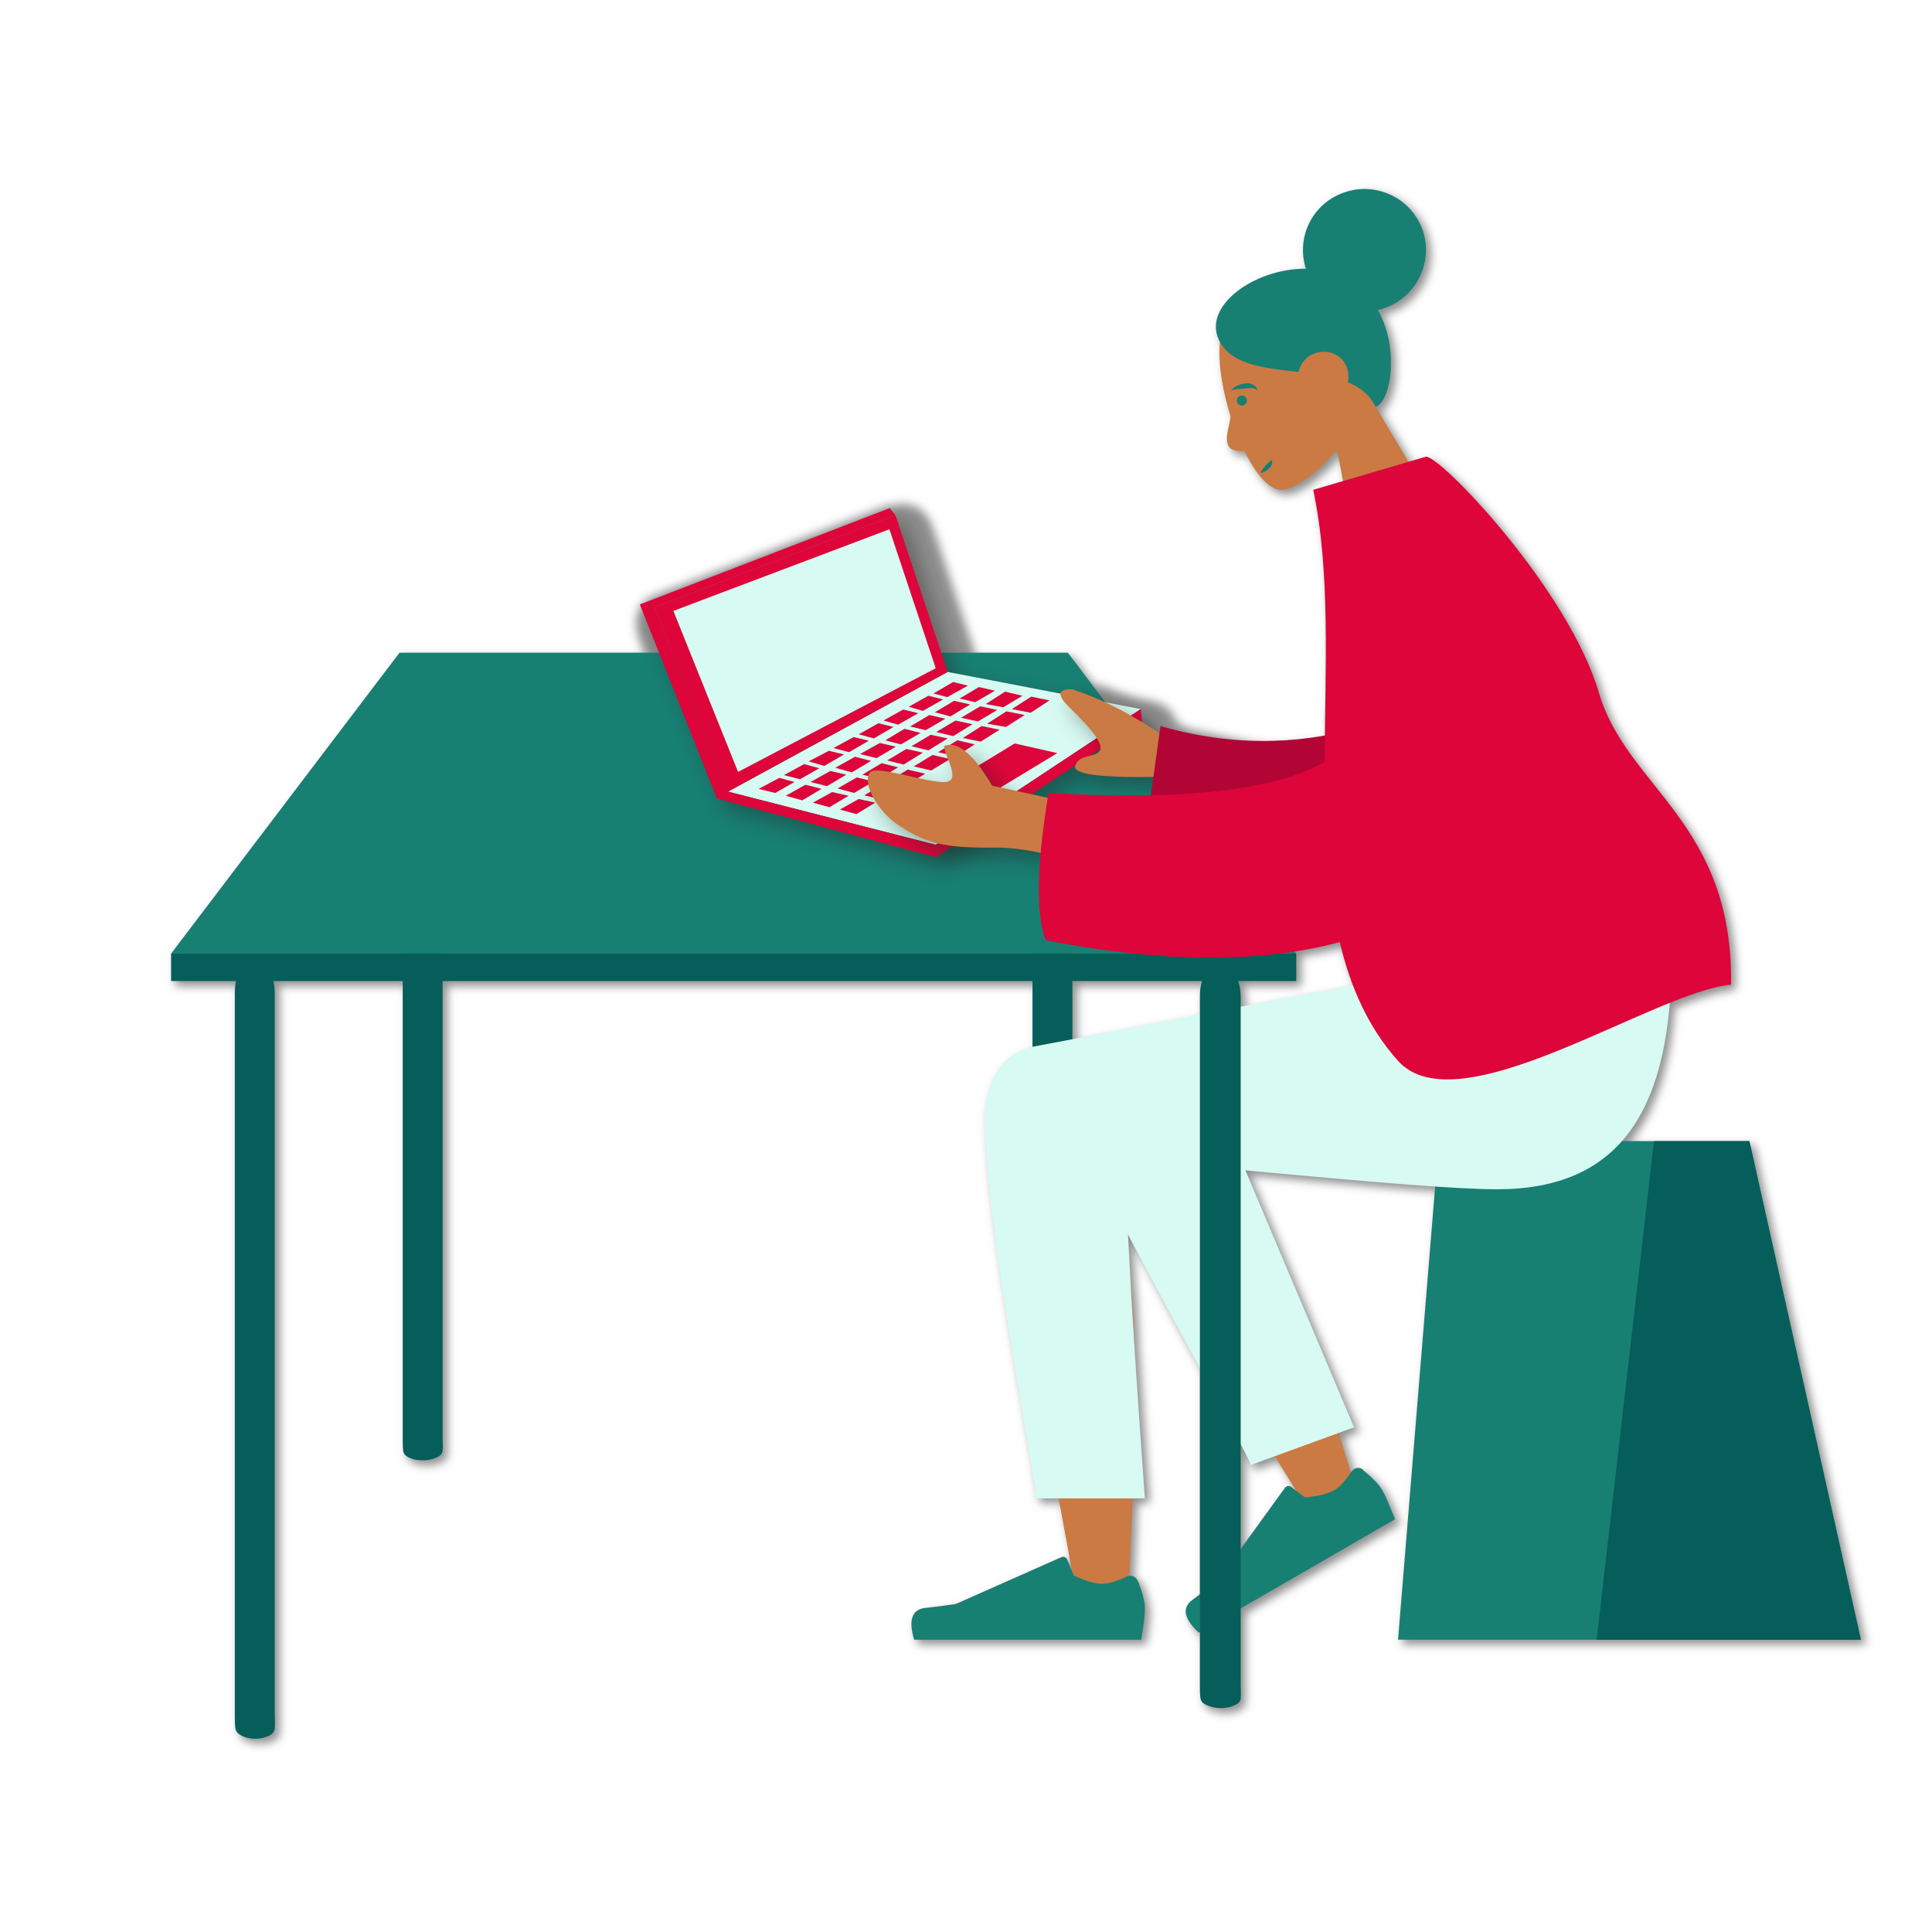
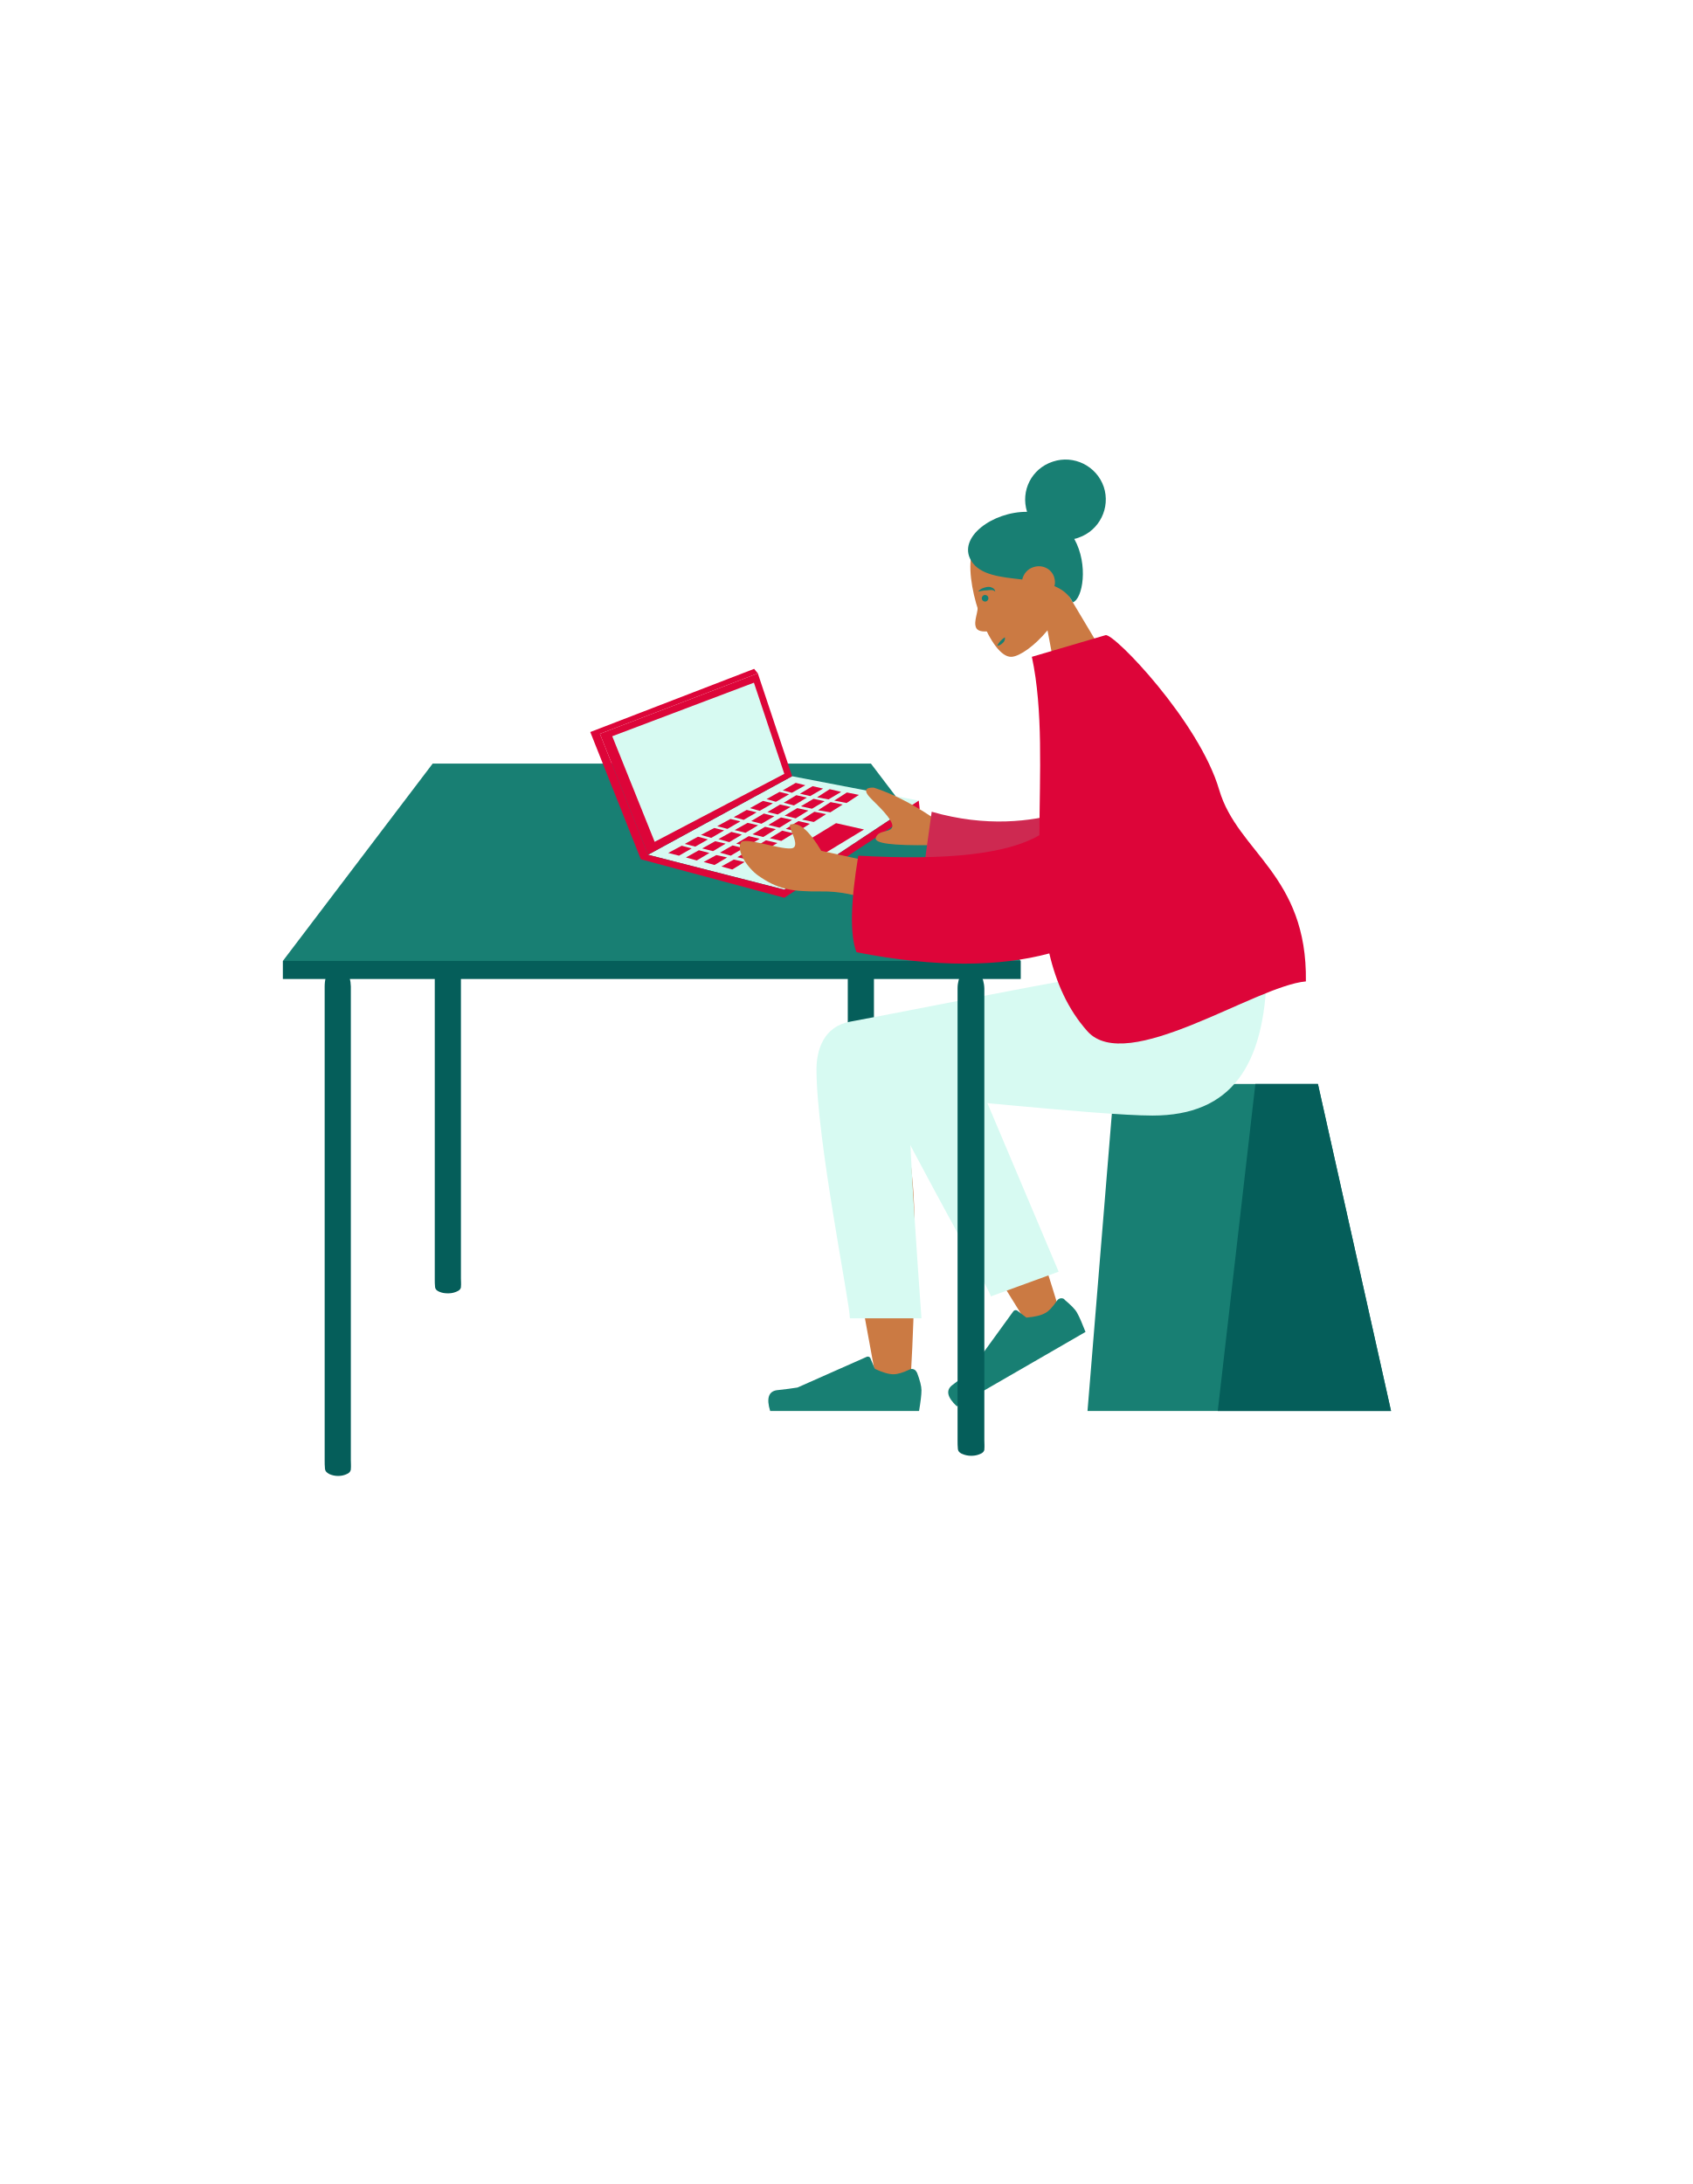
- <svg xmlns="http://www.w3.org/2000/svg" fill="none" height="60" viewBox="0 0 60 60" width="60">
-   <filter id="a" color-interpolation-filters="sRGB" filterUnits="userSpaceOnUse" height="77.57" width="61.1" x="-.142" y="-23.142">
-     <feFlood flood-opacity="0" result="BackgroundImageFix" />
-     <feColorMatrix in="SourceAlpha" result="hardAlpha" type="matrix" values="0 0 0 0 0 0 0 0 0 0 0 0 0 0 0 0 0 0 127 0" />
-     <feOffset dx=".142" dy=".142" />
-     <feGaussianBlur stdDeviation=".142" />
-     <feColorMatrix type="matrix" values="0 0 0 0 0.129 0 0 0 0 0.129 0 0 0 0 0.129 0 0 0 0.5 0" />
-     <feBlend in2="BackgroundImageFix" mode="normal" result="effect1_dropShadow_172_61995" />
-     <feBlend in="SourceGraphic" in2="effect1_dropShadow_172_61995" mode="normal" result="shape" />
-   </filter>
-   <filter id="b" color-interpolation-filters="sRGB" filterUnits="userSpaceOnUse" height="12.133" width="16.89" x="19.549" y="15.458">
-     <feFlood flood-opacity="0" result="BackgroundImageFix" />
-     <feColorMatrix in="SourceAlpha" result="hardAlpha" type="matrix" values="0 0 0 0 0 0 0 0 0 0 0 0 0 0 0 0 0 0 127 0" />
-     <feOffset dx=".323" dy=".323" />
-     <feGaussianBlur stdDeviation=".323" />
-     <feColorMatrix type="matrix" values="0 0 0 0 0.129 0 0 0 0 0.129 0 0 0 0 0.129 0 0 0 0.4 0" />
-     <feBlend in2="BackgroundImageFix" mode="normal" result="effect1_dropShadow_172_61995" />
-     <feBlend in="SourceGraphic" in2="effect1_dropShadow_172_61995" mode="normal" result="shape" />
-   </filter>
-   <filter id="c" color-interpolation-filters="sRGB" filterUnits="userSpaceOnUse" height="5.981" width="9.454" x="32.612" y="21.083">
-     <feFlood flood-opacity="0" result="BackgroundImageFix" />
-     <feColorMatrix in="SourceAlpha" result="hardAlpha" type="matrix" values="0 0 0 0 0 0 0 0 0 0 0 0 0 0 0 0 0 0 127 0" />
-     <feOffset dx=".323" dy=".323" />
-     <feGaussianBlur stdDeviation=".323" />
-     <feColorMatrix type="matrix" values="0 0 0 0 0.129 0 0 0 0 0.129 0 0 0 0 0.129 0 0 0 0.4 0" />
-     <feBlend in2="BackgroundImageFix" mode="normal" result="effect1_dropShadow_172_61995" />
-     <feBlend in="SourceGraphic" in2="effect1_dropShadow_172_61995" mode="normal" result="shape" />
-   </filter>
-   <filter id="d" color-interpolation-filters="sRGB" filterUnits="userSpaceOnUse" height="4.997" width="7.846" x="26.628" y="22.809">
-     <feFlood flood-opacity="0" result="BackgroundImageFix" />
-     <feColorMatrix in="SourceAlpha" result="hardAlpha" type="matrix" values="0 0 0 0 0 0 0 0 0 0 0 0 0 0 0 0 0 0 127 0" />
-     <feOffset dx=".323" dy=".323" />
-     <feGaussianBlur stdDeviation=".323" />
-     <feColorMatrix type="matrix" values="0 0 0 0 0.129 0 0 0 0 0.129 0 0 0 0 0.129 0 0 0 0.4 0" />
-     <feBlend in2="BackgroundImageFix" mode="normal" result="effect1_dropShadow_172_61995" />
-     <feBlend in="SourceGraphic" in2="effect1_dropShadow_172_61995" mode="normal" result="shape" />
-   </filter>
-   <clipPath id="e">
-     <path d="m0 0h60v60h-60z" />
-   </clipPath>
-   <g clip-path="url(#e)">
-     <g filter="url(#a)">
-       <g fill="#055e5a">
-         <path d="m13.12 23.46c-.342 0-.613.427-.613.954v.199.584.897 1.182 1.396 1.581 1.695 1.78 1.795 1.781 1.709 1.581 1.41 1.182.912.584c0 .128 0 .242.014.37.014.142.142.199.214.228.128.057.271.071.399.071.114 0 .228-.014.342-.057.071-.029.214-.071.256-.185.014-.014.014-.043.014-.071.014-.128 0-.256 0-.385 0-.185 0-.385 0-.57 0-.285 0-.584 0-.869 0-.37 0-.755 0-1.125 0-.442 0-.897 0-1.339 0-.499 0-1.011 0-1.51 0-.541 0-1.083 0-1.624 0-.57 0-1.14 0-1.709 0-.584 0-1.154 0-1.738 0-.57 0-1.154 0-1.724 0-.555 0-1.111 0-1.667 0-.527 0-1.04 0-1.567 0-.47 0-.94 0-1.425 0-.413 0-.812 0-1.225 0-.328 0-.655 0-.983 0-.242 0-.47 0-.712 0-.128 0-.256 0-.385 0-.014 0-.043 0-.057 0-.541-.285-.969-.627-.969z" />
-         <path d="m32.678 23.346c-.342 0-.613.427-.613.954v.199.584.897 1.182 1.396 1.581 1.695 1.781 1.795 1.78 1.709 1.581 1.41 1.182.912.584c0 .128 0 .242.014.37.014.142.142.199.214.228.128.057.271.071.399.071.114 0 .228-.014.342-.057.071-.029.214-.071.256-.185.014-.014.014-.043.014-.071.014-.128 0-.256 0-.385 0-.185 0-.385 0-.57 0-.285 0-.584 0-.869 0-.37 0-.755 0-1.125 0-.442 0-.897 0-1.339 0-.499 0-1.011 0-1.51 0-.541 0-1.083 0-1.624 0-.57 0-1.14 0-1.709 0-.584 0-1.154 0-1.738 0-.57 0-1.154 0-1.724 0-.556 0-1.111 0-1.667 0-.527 0-1.04 0-1.567 0-.47 0-.94 0-1.425 0-.413 0-.812 0-1.225 0-.328 0-.655 0-.983 0-.242 0-.47 0-.712 0-.128 0-.256 0-.385 0-.014 0-.043 0-.057 0-.556-.285-.969-.627-.969z" />
-         <path d="m7.906 29.77c-.342 0-.613.47-.613 1.054v.228.641.997 1.296 1.553 1.738 1.88 1.966 1.994 1.966 1.88 1.752 1.553 1.31 1.011.655c0 .142-0.0.271.014.413.014.157.142.214.214.256.128.057.271.085.399.085.114 0 .228-.014.342-.057.071-.029.214-.071.256-.2.014-.028.014-.043.014-.071.014-.142 0-.285 0-.427 0-.214 0-.427 0-.641 0-.328 0-.641 0-.969 0-.413 0-.841 0-1.254 0-.499 0-.997 0-1.482 0-.555 0-1.111 0-1.667 0-.598 0-1.211 0-1.809 0-.627 0-1.268 0-1.895 0-.641 0-1.282 0-1.923s0-1.282 0-1.909c0-.613 0-1.239 0-1.852 0-.584 0-1.154 0-1.738 0-.527 0-1.054 0-1.567 0-.456 0-.912 0-1.353 0-.37 0-.726 0-1.097 0-.256 0-.527 0-.783 0-.142 0-.285 0-.427 0-.014 0-.043 0-.057-.014-.584-.285-1.054-.627-1.054z" />
+ <svg xmlns="http://www.w3.org/2000/svg" height="320" viewBox="0 0 248 320" width="248">
+   <g fill="none" transform="translate(41.4444 67.33205)">
+     <g fill="#055e5a">
+       <path d="m24.154 54.425c-1.058 0-1.895 1.323-1.895 2.953v.617 1.808 2.776 3.659 4.319 4.892 5.245 5.51 5.553 5.51 5.289 4.892 4.363 3.659 2.821 1.807c0 .396 0 .749.044 1.146.044.44.441.617.661.705.397.176.838.22 1.234.22.353 0 .705-.044 1.058-.176.22-.088.661-.221.793-.573.044-.044.044-.132.044-.221.044-.396 0-.793 0-1.19 0-.573 0-1.19 0-1.763 0-.881 0-1.807 0-2.688 0-1.146 0-2.336 0-3.482 0-1.366 0-2.777 0-4.143 0-1.543 0-3.13 0-4.672 0-1.675 0-3.35 0-5.025 0-1.763 0-3.526 0-5.289 0-1.807 0-3.57 0-5.377 0-1.763 0-3.57 0-5.333 0-1.719 0-3.438 0-5.157 0-1.631 0-3.217 0-4.848 0-1.455 0-2.909 0-4.408 0-1.278 0-2.512 0-3.79 0-1.014 0-2.028 0-3.041 0-.75 0-1.455 0-2.204 0-.397 0-.794 0-1.19 0-.044 0-.132 0-.177 0-1.674-.881-2.997-1.939-2.997z" />
+       <path d="m84.67 54.073c-1.058 0-1.895 1.322-1.895 2.953v.617 1.807 2.777 3.658 4.319 4.893 5.245 5.509 5.554 5.509 5.289 4.892 4.364 3.658 2.821 1.807c0 .397 0 .749.044 1.146.044.441.441.617.661.705.397.177.837.221 1.234.221.353 0 .705-.044 1.058-.177.22-.088.661-.22.793-.573.044-.044.044-.132.044-.22.044-.397 0-.793 0-1.19 0-.573 0-1.19 0-1.763 0-.882 0-1.807 0-2.689 0-1.146 0-2.336 0-3.482 0-1.366 0-2.776 0-4.143 0-1.542 0-3.129 0-4.672 0-1.675 0-3.349 0-5.024 0-1.763 0-3.526 0-5.289 0-1.807 0-3.57 0-5.378 0-1.763 0-3.57 0-5.333 0-1.719 0-3.438 0-5.156 0-1.631 0-3.218 0-4.849 0-1.454 0-2.909 0-4.407 0-1.278 0-2.513 0-3.791 0-1.014 0-2.027 0-3.041 0-.749 0-1.454 0-2.204 0-.396 0-.793 0-1.19 0-.044 0-.132 0-.176 0-1.719-.881-2.997-1.939-2.997z" />
+       <path d="m8.022 73.951c-1.058 0-1.895 1.454-1.895 3.261v.705 1.984 3.085 4.011 4.804 5.377 5.818 6.083 6.17 6.083 5.818 5.421 4.804 4.055 3.129 2.028c0 .441 0 .837.044 1.278.044.485.441.661.661.793.397.177.837.265 1.234.265.353 0 .705-.044 1.058-.176.22-.089.661-.221.793-.617.044-.089.044-.133.044-.221.044-.441 0-.881 0-1.322 0-.661 0-1.322 0-1.983 0-1.014 0-1.984 0-2.998 0-1.278 0-2.6 0-3.878 0-1.543 0-3.086 0-4.584 0-1.719 0-3.438 0-5.157 0-1.851 0-3.746 0-5.597 0-1.94 0-3.923 0-5.862 0-1.984 0-3.967 0-5.951 0-1.983 0-3.966 0-5.906 0-1.895 0-3.834 0-5.73 0-1.807 0-3.57 0-5.377 0-1.631 0-3.261 0-4.848 0-1.41 0-2.821 0-4.187 0-1.146 0-2.248 0-3.394 0-.793 0-1.631 0-2.424 0-.441 0-.882 0-1.322 0-.044 0-.133 0-.177-.044-1.807-.881-3.261-1.939-3.261z" />
+     </g>
+     <path d="m0 73.466 21.95-28.914h64.218l21.949 28.914z" fill="#187f73" />
+     <path d="m108.118 73.466h-108.117v2.644h108.117z" fill="#055e5a" />
+     <path d="m151.663 91.493h-29.839l-3.923 47.91h44.473z" fill="#187f73" />
+     <path d="m151.663 91.493h-9.167l-5.51 47.91h25.388z" fill="#055e5a" />
+     <path d="m87.754 83.295c-3.173-1.895-8.506.529-8.506 3.262 0 8.198 7.493 46.719 7.845 49.188.397 2.424 4.584 3.085 4.804 0 .397-4.893 1.102-21.818.397-29.663-.308-3.218-.617-6.303-.926-9.08 3.923 7.096 9.961 17.19 18.16 30.368l4.451-2.027c-3.482-11.504-6.347-19.658-8.595-24.374-3.834-8.11-7.404-15.074-8.947-17.542-2.336-3.834-6.479-2.468-8.683-.132z" fill="#cb7a43" />
+     <path d="m113.67 118.996-15.294-36.186c-3.658-5.906-13.928 1.19-12.694 4.628 2.821 7.757 17.234 32.836 18.071 35.172z" fill="#d7faf2" />
+     <path d="m114.534 123.097c.959.808 1.574 1.417 1.84 1.927.358.614.736 1.545 1.234 2.799-.697.412-7.016 4.042-18.861 10.894-1.421-1.33-1.635-2.369-.642-3.119s1.799-1.354 2.441-1.848l6.502-8.97c.149-.169.367-.195.558-.085l1.34 1.028c1.231-.103 2.172-.323 2.786-.681.51-.266 1.059-.865 1.708-1.813.259-.36.719-.451 1.078-.192-.022.038.016.06.016.06z" fill="#187f73" />
+     <path d="m92.911 133.761c.441 1.146.661 2.028.661 2.601 0 .705-.132 1.718-.353 3.041-.793 0-8.065 0-21.817 0-.573-1.851-.22-2.865.97-3.041 1.234-.133 2.248-.265 3.041-.397l10.137-4.496c.177-.088.441 0 .529.176l.661 1.587c1.146.529 2.028.794 2.733.794.573 0 1.366-.221 2.38-.706.397-.176.837 0 1.014.397 0 .044.044.044.044.044z" fill="#187f73" />
+     <path d="m78.19 89.333c0 10.27 4.892 34.202 4.892 36.494h10.49c-1.543-21.376-2.071-32.175-1.631-32.395.661-.353 27.459 2.689 35.481 2.689 11.592 0 16.396-7.317 16.749-20.848h-22.964c-4.672.485-29.045 5.421-38.125 7.096-3.834.705-4.892 4.143-4.892 6.964z" fill="#d7faf2" />
+     <g transform="translate(45.0449 30.66795)">
+       <path d="m48.131 19.305-19.702 13.047-19.966-5.113 21.112-11.504z" fill="#d7faf2" />
+       <g fill="#dd0539">
+         <path d="m29.575 15.735-5.025-15.073-23.139 8.859 7.052 17.718z" />
+         <path d="m1.411 9.521 23.139-8.859-.54-.662-24.01 9.256 7.405 18.644 21.024 5.642 19.834-13.046-.132-1.19-19.702 13.046-19.966-5.113z" />
+         <path d="m40.109 23.536-4.099-.925-5.421 3.305 3.923 1.014z" />
+         <path d="m31.514 17.057-1.41-.352-1.895 1.101 1.322.353z" />
+         <path d="m34.114 17.542-1.543-.353-1.851 1.102 1.499.353z" />
+         <path d="m36.759 18.027-1.675-.397-1.851 1.19 1.675.309z" />
+         <path d="m39.359 18.468-1.763-.353-1.851 1.19 1.807.353z" />
+         <path d="m29.134 18.379-1.41-.352-1.895 1.058 1.366.396z" />
+         <path d="m31.734 18.864-1.542-.352-1.851 1.102 1.498.396z" />
+         <path d="m34.335 19.393-1.63-.352-1.852 1.101 1.631.353z" />
+         <path d="m36.98 19.878-1.763-.353-1.852 1.19 1.808.309z" />
+         <path d="m26.754 19.702-1.454-.353-1.896 1.058 1.411.397z" />
+         <path d="m29.355 20.231-1.543-.353-1.851 1.102 1.499.353z" />
+         <path d="m31.955 20.76-1.631-.353-1.851 1.102 1.631.397z" />
+         <path d="m34.556 21.289-1.719-.353-1.807 1.146 1.719.353z" />
+         <path d="m24.374 21.024-1.455-.353-1.895 1.058 1.455.397z" />
+         <path d="m26.975 21.597-1.542-.396-1.852 1.102 1.499.396z" />
+         <path d="m29.575 22.126-1.631-.353-1.851 1.102 1.631.397z" />
+         <path d="m32.176 22.699-1.675-.397-1.851 1.146 1.719.397z" />
+         <path d="m21.994 22.346-1.455-.352-1.939 1.057 1.499.397z" />
+         <path d="m24.595 22.919-1.543-.352-1.895 1.058 1.587.396z" />
+         <path d="m27.195 23.492-1.587-.352-1.851 1.102 1.586.396z" />
+         <path d="m29.795 24.11-1.675-.397-1.807 1.102 1.675.396z" />
+         <path d="m19.614 23.669-1.454-.353-1.939 1.014 1.498.44z" />
+         <path d="m22.215 24.286-1.543-.397-1.895 1.058 1.587.441z" />
+         <path d="m24.815 24.903-1.587-.397-1.851 1.102 1.587.397z" />
+         <path d="m27.415 25.52-1.674-.397-1.807 1.102 1.63.397z" />
+         <path d="m17.234 24.991-1.454-.397-1.94 1.058 1.543.397z" />
+         <path d="m19.835 25.608-1.542-.353-1.896 1.058 1.587.397z" />
+         <path d="m22.435 26.269-1.587-.396-1.851 1.057 1.587.441z" />
+         <path d="m24.992 26.886-1.631-.352-1.807 1.057 1.631.397z" />
+         <path d="m14.854 26.313-1.454-.396-1.983 1.057 1.587.397z" />
+         <path d="m17.455 26.974-1.543-.396-1.895 1.057 1.587.441z" />
+         <path d="m20.055 27.635-1.586-.352-1.852 1.013 1.587.441z" />
+         <path d="m22.611 28.296-1.587-.352-1.807 1.014 1.587.44z" />
      </g>
-       <path d="m5.314 29.614 7.094-9.344h20.754l7.094 9.344z" fill="#187f73" />
-       <path d="m40.256 29.613h-34.942v.855h34.942z" fill="#055e5a" />
-       <path d="m54.329 35.438h-9.643l-1.268 15.484h14.373z" fill="#187f73" />
-       <path d="m54.329 35.438h-2.963l-1.78 15.484h8.205z" fill="#055e5a" />
-       <path d="m33.675 32.79c-1.026-.613-2.749.171-2.749 1.054 0 2.649 2.421 15.099 2.535 15.897.128.783 1.481.997 1.553 0 .128-1.581.356-7.051.128-9.586-.1-1.04-.199-2.037-.299-2.934 1.268 2.293 3.219 5.555 5.869 9.814l1.439-.655c-1.125-3.718-2.051-6.353-2.778-7.877-1.239-2.621-2.393-4.872-2.892-5.669-.755-1.239-2.094-.798-2.806-.043z" fill="#cb7a43" />
-       <path d="m42.051 44.327-4.943-11.695c-1.182-1.909-4.501.385-4.102 1.496.912 2.507 5.57 10.612 5.84 11.367z" fill="#d7faf2" />
-       <path d="m42.33 45.653c.31.261.509.458.594.623.116.198.238.499.399.905-.225.133-2.267 1.306-6.095 3.521-.459-.43-.528-.766-.207-1.008s.582-.437.789-.597l2.101-2.899c.048-.054.119-.063.18-.027l.433.332c.398-.034.702-.105.9-.22.165-.086.342-.279.552-.586.084-.116.232-.146.348-.062-.007.012.005.019.005.019z" fill="#187f73" />
-       <path d="m35.342 49.099c.142.37.214.655.214.841 0 .228-.043.555-.114.983-.256 0-2.607 0-7.051 0-.185-.598-.071-.926.313-.983.399-.043.726-.086.983-.128l3.276-1.453c.057-.029.142 0 .171.057l.214.513c.37.171.655.256.883.256.185 0 .442-.071.769-.228.128-.057.271 0 .328.128 0 .014.014.014.014.014z" fill="#187f73" />
-       <path d="m30.584 34.741c0 3.319 1.581 11.054 1.581 11.794h3.39c-.499-6.909-.669-10.399-.527-10.47.214-.114 8.874.869 11.467.869 3.746 0 5.299-2.365 5.413-6.738h-7.421c-1.51.157-9.387 1.752-12.321 2.293-1.239.228-1.581 1.339-1.581 2.251z" fill="#d7faf2" />
-       <g filter="url(#b)">
-         <path d="m35.427 22.021-6.367 4.216-6.453-1.652 6.823-3.718z" fill="#d7faf2" />
-         <g fill="#dd0539">
-           <path d="m29.431 20.867-1.624-4.872-7.478 2.863 2.279 5.726z" />
-           <path d="m20.328 18.858 7.478-2.863-.175-.214-7.76 2.991 2.393 6.025 6.795 1.823 6.41-4.216-.043-.385-6.367 4.216-6.453-1.652z" />
-           <path d="m32.835 23.388-1.325-.299-1.752 1.068 1.268.328z" />
-           <path d="m30.058 21.294-.456-.114-.613.356.427.114z" />
-           <path d="m30.898 21.451-.498-.114-.598.356.484.114z" />
-           <path d="m31.753 21.608-.541-.128-.598.385.541.1z" />
-           <path d="m32.593 21.75-.57-.114-.598.385.584.114z" />
-           <path d="m29.288 21.721-.456-.114-.613.342.442.128z" />
-           <path d="m30.129 21.878-.499-.114-.598.356.484.128z" />
-           <path d="m30.969 22.049-.527-.114-.598.356.527.114z" />
-           <path d="m31.824 22.205-.57-.114-.598.385.584.1z" />
-           <path d="m28.519 22.149-.47-.114-.613.342.456.128z" />
-           <path d="m29.36 22.32-.498-.114-.598.356.484.114z" />
-           <path d="m30.2 22.491-.527-.114-.598.356.527.128z" />
-           <path d="m31.04 22.662-.555-.114-.584.37.556.114z" />
-           <path d="m27.75 22.576-.47-.114-.613.342.47.128z" />
-           <path d="m28.59 22.762-.499-.128-.598.356.484.128z" />
-           <path d="m29.431 22.933-.527-.114-.598.356.527.128z" />
-           <path d="m30.271 23.118-.541-.128-.598.37.556.128z" />
-           <path d="m26.98 23.004-.47-.114-.627.342.484.128z" />
-           <path d="m27.821 23.189-.499-.114-.613.342.513.128z" />
-           <path d="m28.661 23.374-.513-.114-.598.356.513.128z" />
-           <path d="m29.502 23.573-.541-.128-.584.356.541.128z" />
-           <path d="m26.211 23.431-.47-.114-.627.328.484.142z" />
-           <path d="m27.052 23.63-.499-.128-.613.342.513.142z" />
-           <path d="m27.892 23.83-.513-.128-.598.356.513.128z" />
-           <path d="m28.732 24.029-.541-.128-.584.356.527.128z" />
-           <path d="m25.442 23.858-.47-.128-.627.342.499.128z" />
-           <path d="m26.283 24.058-.499-.114-.613.342.513.128z" />
-           <path d="m27.123 24.271-.513-.128-.598.342.513.142z" />
-           <path d="m27.95 24.471-.527-.114-.584.342.527.128z" />
-           <path d="m24.673 24.285-.47-.128-.641.342.513.128z" />
-           <path d="m25.513 24.499-.498-.128-.613.342.513.142z" />
-           <path d="m26.354 24.713-.513-.114-.598.328.513.142z" />
-           <path d="m27.18 24.927-.513-.114-.584.328.513.142z" />
-         </g>
-         <path d="m29.06 20.753-1.439-4.316-6.709 2.535 2.009 5z" fill="#d7faf2" />
-       </g>
-       <path d="m42.535 12.32c.328-.84.442-1.766.071-2.635-1.054-2.507-4.444-.726-4.701.798-.256 1.538.94 4.8 1.923 4.729.385-.029 1.083-.513 1.695-1.254l.684 3.618 2.877-.983z" fill="#cb7a43" />
-       <path d="m40.555 8.346c-1.624-.014-3.305 1.211-2.649 2.308.413.698 1.424.783 2.421.897.057-.256.242-.499.527-.584.413-.142.855.071.983.47.043.142.057.285.014.427.37.157.684.385.869.769.47-.157.755-1.781.071-3.006.071-.014.128-.029.199-.057.997-.342 1.524-1.424 1.197-2.407-.342-.997-1.425-1.524-2.407-1.197-1.011.328-1.538 1.382-1.225 2.379z" fill="#187f73" />
-       <path d="m38.205 12.719c.086.313-.214.812-.057 1.125.1.199.427.171.641.157" fill="#cb7a43" />
-       <path d="m38.233 12.121c.057-.057.114-.114.185-.142s.142-.057.228-.071.171-.014.242.029c.086.029.157.1.157.185-.057-.057-.128-.071-.185-.071-.071 0-.128 0-.2.014-.142 0-.271.029-.427.057z" fill="#187f73" />
-       <path d="m39.145 14.684c.043-.1.1-.157.157-.228.057-.057.114-.114.199-.171.029.114-.029.214-.1.271-.071.071-.157.128-.256.128z" fill="#187f73" />
-       <path d="m38.618 12.587c.082-.028.126-.117.098-.199-.028-.082-.117-.126-.199-.098-.082.028-.126.117-.098.199.028.082.117.126.199.098z" fill="#187f73" />
-       <g filter="url(#c)">
-         <path d="m40 26.095-4.017-1.966c-1.809.029-2.664-.085-2.592-.342.114-.385.641-.242.769-.484.128-.242-.413-.812-.954-1.339-.541-.527-.142-.57.1-.556.84.271 1.752.727 2.735 1.382l5.057 1.111z" fill="#cb7a43" />
-       </g>
-       <path d="m41.965 25.754c-1.823.598-4.288-.014-6.225-1.054l.299-2.151c2.578.741 4.715.47 6.239.029 1.353.741 1.125 2.706-.313 3.176z" fill="#b30436" />
-       <g filter="url(#d)">
-         <path d="m33.504 26.836c-.997-.356-1.895-.527-2.664-.513-1.467.014-2.108-.114-3.02-.755-.484-.342-1.054-1.168-.812-1.567.171-.271 1.795.328 2.365.285.584-.043-.299-1.197.029-1.14.37-.1.855.313 1.41 1.254l2.222.484z" fill="#cb7a43" />
-       </g>
-       <path d="m40.783 15.212 3.49-1.026c.385-.114 4.444 4.102 5.384 7.336.869 2.949 4.174 4.017 4.102 9.059-2.407.214-8.49 4.473-10.356 2.35-.912-1.026-1.467-2.279-1.795-3.675-2.322.627-5.356.684-9.131-.057-.313-.812-.285-2.336.086-4.572 4.216.242 7.065-.086 8.575-.969.014-2.92.185-5.926-.356-8.447z" fill="#dd0539" />
-       <path d="m37.891 29.912c-.342 0-.627.456-.627.997v.214.613.954 1.239 1.481 1.667 1.795 1.88 1.909 1.88 1.795 1.667 1.481 1.254.969.627c0 .128 0 .256.014.385.014.157.142.214.214.242.128.057.271.085.413.085.114 0 .242-.014.356-.057.071-.029.214-.071.256-.185.014-.014.014-.043.014-.071.014-.142 0-.271 0-.413 0-.2 0-.399 0-.613 0-.313 0-.613 0-.926 0-.399 0-.798 0-1.196 0-.47 0-.94 0-1.424 0-.527 0-1.068 0-1.595 0-.57 0-1.154 0-1.724 0-.598 0-1.196 0-1.809s0-1.225 0-1.838c0-.613 0-1.211 0-1.823 0-.584 0-1.182 0-1.766 0-.555 0-1.097 0-1.652 0-.499 0-.997 0-1.496 0-.427 0-.869 0-1.296 0-.342 0-.698 0-1.04 0-.242 0-.498 0-.741 0-.128 0-.271 0-.399 0-.014 0-.043 0-.057-.014-.555-.299-1.011-.641-1.011z" fill="#055e5a" />
+       <path d="m28.43 15.383-4.452-13.355-20.759 7.845 6.215 15.471z" fill="#d7faf2" />
    </g>
+     <path d="m115.17 19.958c1.014-2.6 1.366-5.465.22-8.154-3.261-7.757-13.751-2.248-14.545 2.468-.793 4.76 2.909 14.853 5.951 14.633 1.19-.088 3.349-1.587 5.245-3.879l2.115 11.195 8.903-3.041z" fill="#cb7a43" />
+     <path d="m109.043 7.661c-5.025-.044-10.226 3.746-8.198 7.14 1.278 2.16 4.407 2.424 7.493 2.777.176-.793.749-1.543 1.63-1.807 1.278-.441 2.645.22 3.042 1.454.132.441.176.881.044 1.322 1.146.485 2.115 1.19 2.688 2.38 1.455-.485 2.336-5.509.221-9.3.22-.044.396-.088.617-.176 3.085-1.058 4.716-4.408 3.702-7.449-1.058-3.085-4.408-4.716-7.449-3.702-3.129 1.014-4.76 4.275-3.79 7.361z" fill="#187f73" />
+     <path d="m101.771 21.192c.265.97-.661 2.512-.176 3.482.308.617 1.322.529 1.983.485" fill="#cb7a43" />
+     <path d="m101.859 19.341c.176-.176.353-.353.573-.441.221-.088.441-.176.705-.22.265-.044.529-.044.75.088.264.088.484.308.484.573-.176-.176-.396-.22-.573-.22-.22 0-.396 0-.617.044-.44 0-.837.088-1.322.176z" fill="#187f73" />
+     <path d="m104.68 27.275c.132-.309.309-.485.485-.705.176-.176.353-.353.617-.529.088.353-.088.661-.308.837-.221.22-.485.397-.794.397z" fill="#187f73" />
+     <path d="m103.05 20.785c.253-.086.389-.361.303-.615-.086-.254-.361-.39-.615-.303-.253.086-.389.361-.303.615.086.254.361.39.615.303z" fill="#187f73" />
+     <path d="m107.323 62.579-12.43-6.082c-5.597.088-8.242-.265-8.021-1.058.352-1.19 1.983-.749 2.38-1.499.396-.749-1.278-2.512-2.953-4.143-1.675-1.63-.441-1.763.308-1.719 2.601.838 5.421 2.248 8.463 4.276l15.646 3.438z" fill="#cb7a43" />
+     <path d="m113.406 61.521c-5.642 1.852-13.267-.044-19.261-3.261l.925-6.655c7.978 2.291 14.589 1.454 19.305.088 4.188 2.292 3.482 8.374-.969 9.828z" fill="#ce2951" />
+     <path d="m87.225 64.871c-3.086-1.102-5.862-1.631-8.243-1.587-4.539.045-6.523-.352-9.343-2.336-1.499-1.057-3.262-3.614-2.513-4.848.529-.837 5.554 1.014 7.317.882 1.807-.133-.926-3.703.088-3.526 1.146-.309 2.644.969 4.363 3.878l6.876 1.499z" fill="#cb7a43" />
+     <path d="m109.747 28.905 10.798-3.173c1.19-.353 13.752 12.694 16.661 22.699 2.688 9.124 12.914 12.429 12.693 28.032-7.448.661-26.268 13.839-32.042 7.272-2.821-3.173-4.54-7.052-5.554-11.371-7.184 1.939-16.572 2.115-28.252-.176-.97-2.513-.882-7.229.264-14.149 13.047.75 21.862-.264 26.534-2.997.044-9.035.573-18.335-1.102-26.137z" fill="#dd0539" />
+     <path d="m100.801 74.391c-1.058 0-1.939 1.411-1.939 3.085v.662 1.895 2.953 3.834 4.584 5.157 5.554 5.817 5.907 5.818 5.553 5.157 4.584 3.878 2.997 1.94c0 .396 0 .793.044 1.19.044.485.441.661.661.749.397.176.837.265 1.278.265.353 0 .749-.045 1.102-.177.22-.088.661-.22.793-.573.044-.044.044-.132.044-.22.045-.441 0-.838 0-1.278 0-.617 0-1.234 0-1.896 0-.969 0-1.895 0-2.864 0-1.235 0-2.469 0-3.703 0-1.454 0-2.909 0-4.407 0-1.631 0-3.306 0-4.937 0-1.763 0-3.57 0-5.333 0-1.851 0-3.702 0-5.597 0-1.896 0-3.791 0-5.686s0-3.747 0-5.642c0-1.807 0-3.658 0-5.465 0-1.719 0-3.394 0-5.113 0-1.543 0-3.085 0-4.628 0-1.322 0-2.688 0-4.011 0-1.057 0-2.159 0-3.217 0-.749 0-1.543 0-2.292 0-.397 0-.838 0-1.234 0-.044 0-.132 0-.177-.044-1.718-.925-3.129-1.983-3.129z" fill="#055e5a" />
  </g>
</svg>
